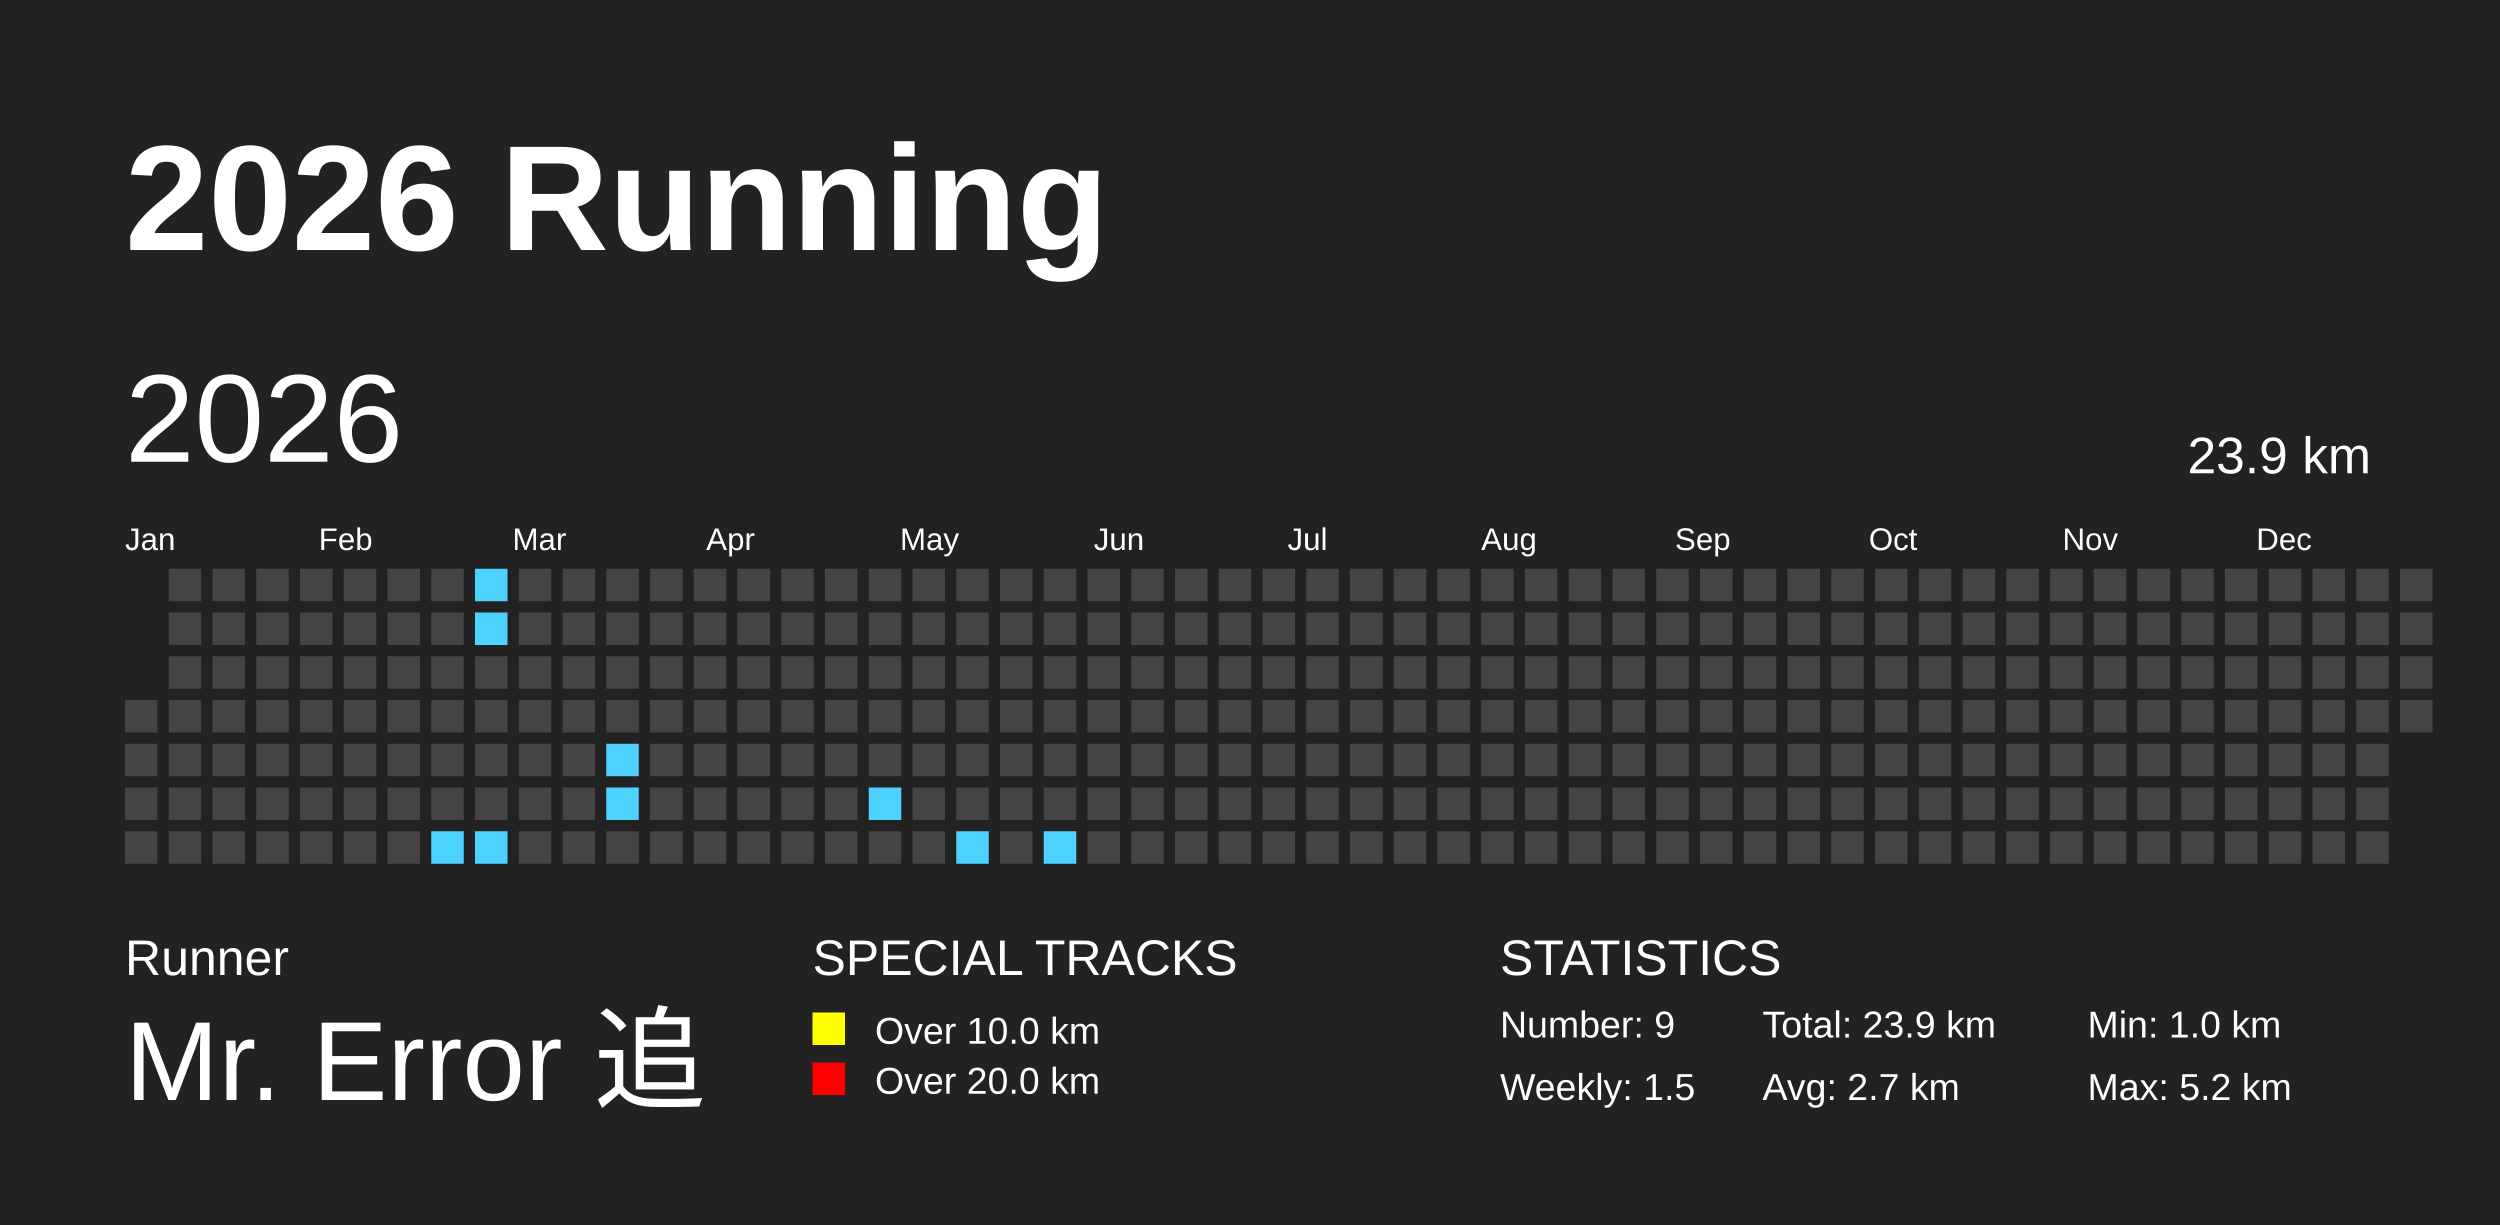
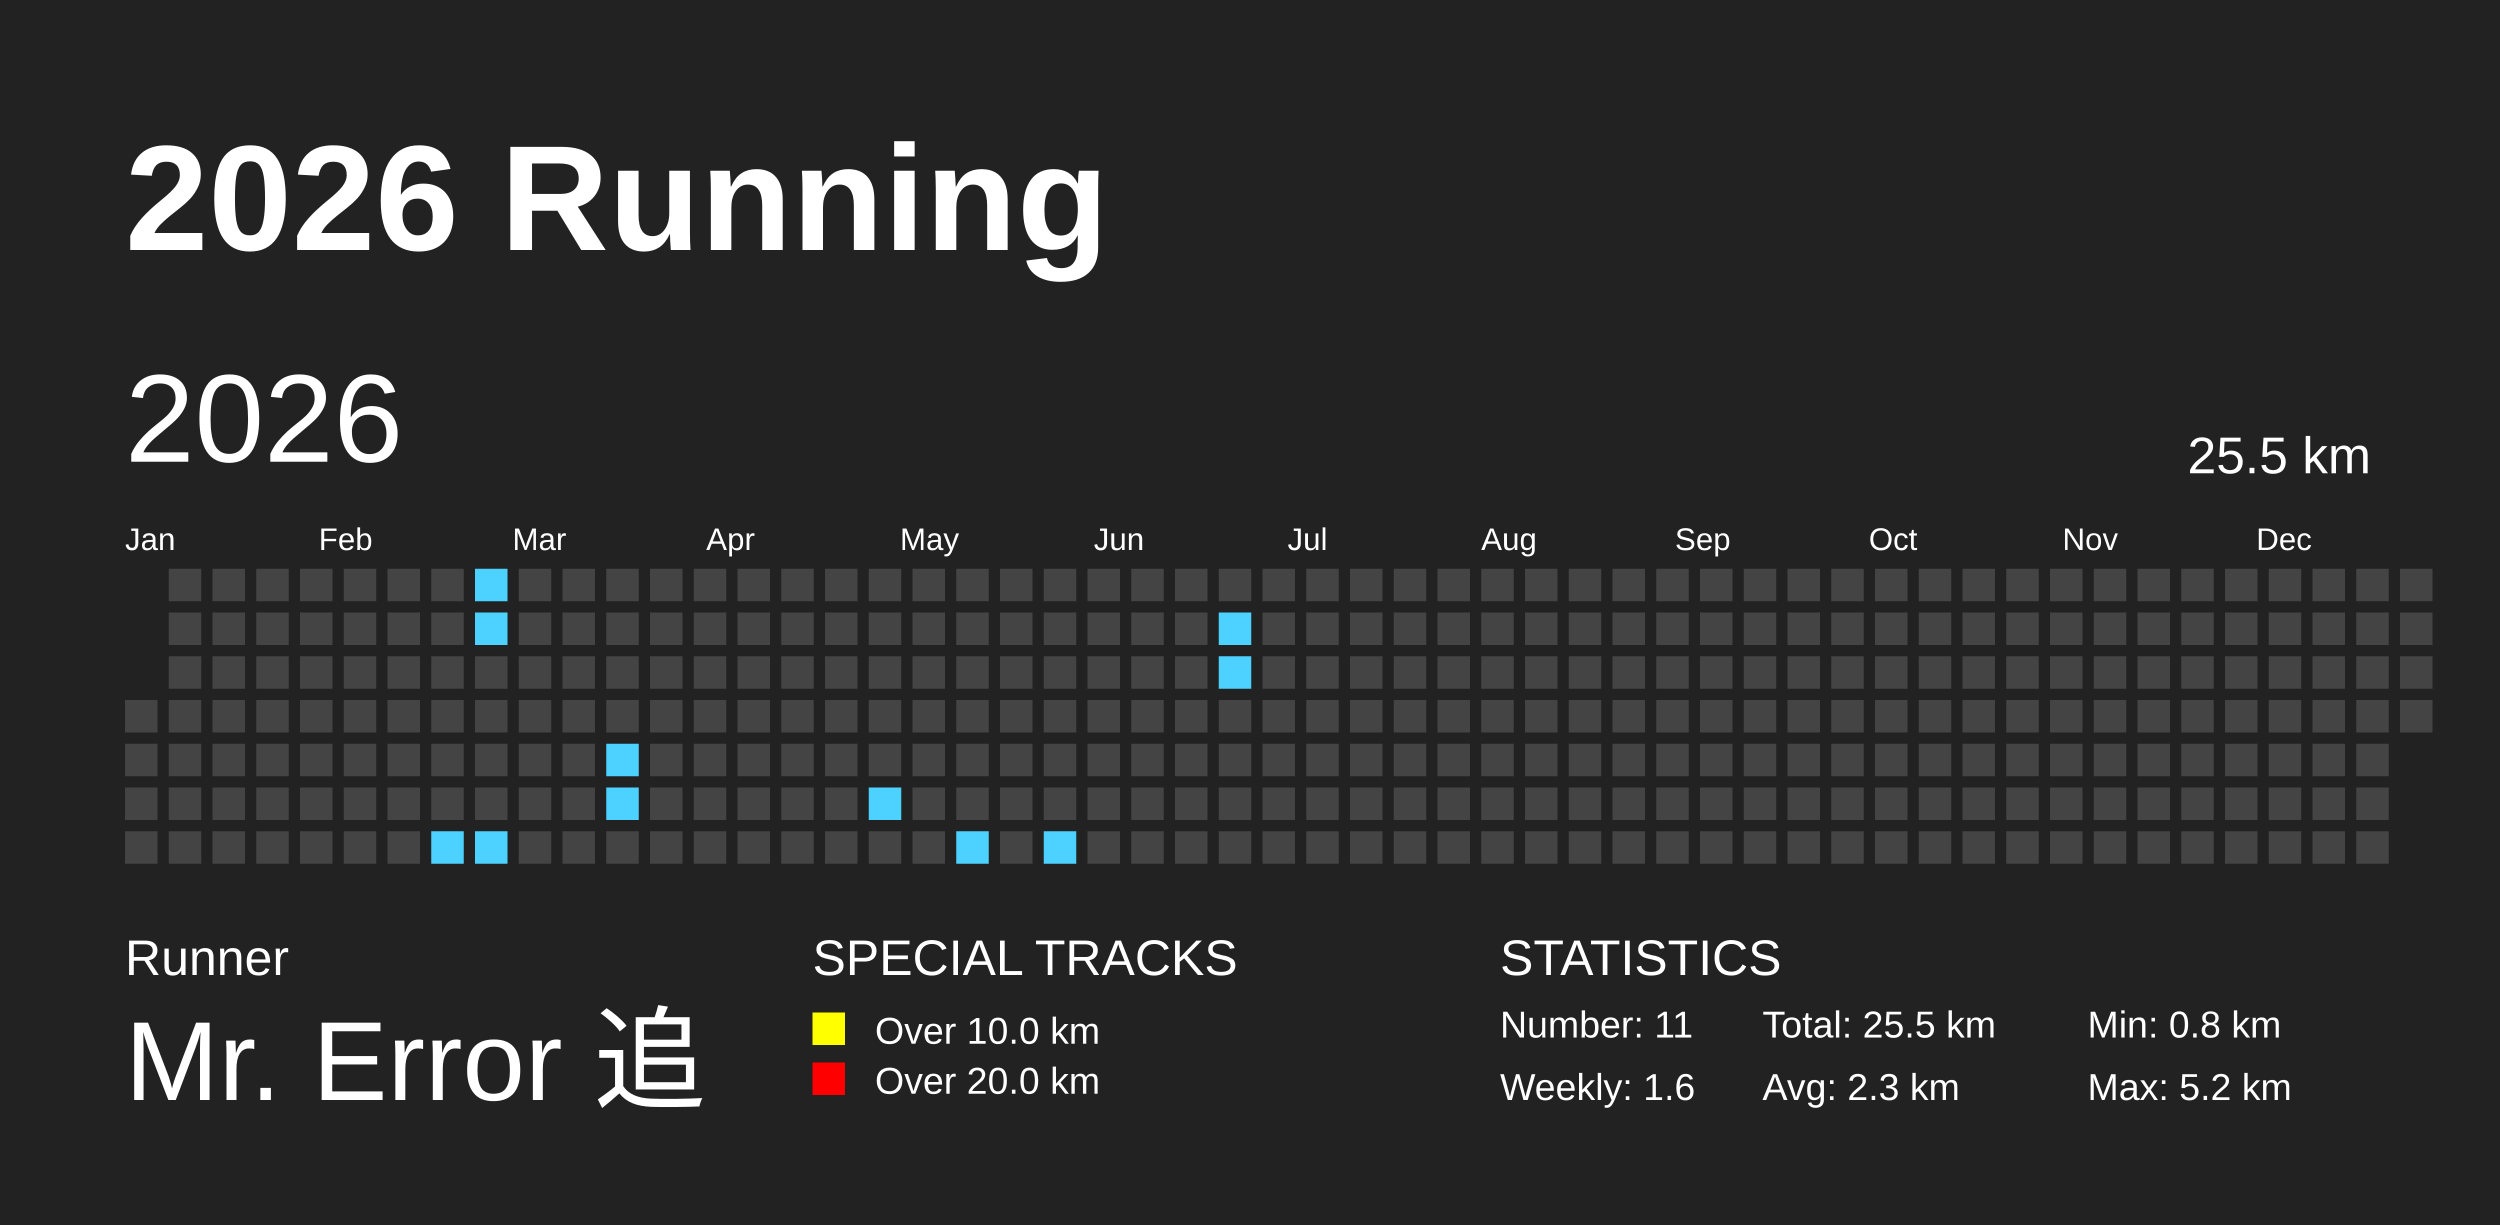
<svg xmlns="http://www.w3.org/2000/svg" baseProfile="full" height="98mm" version="1.1" viewBox="0,0,200,98" width="200mm">
  <defs>
    <pattern height="2" id="indoor-stripe" patternUnits="userSpaceOnUse" width="2">
      <line stroke="white" stroke-opacity="0.45" stroke-width="0.5" x1="0" x2="2" y1="2" y2="0" />
    </pattern>
  </defs>
  <rect fill="#222222" height="98" width="200" x="0" y="0" />
  <text fill="#FFFFFF" style="font-size:12px; font-family:Arial; font-weight:bold;" x="10" y="20">2026 Running</text>
  <text fill="#FFFFFF" style="font-size:4px; font-family:Arial" x="10" y="78">Runner</text>
  <text fill="#FFFFFF" style="font-size:9px; font-family:Arial" x="10" y="88">Mr. Error 追</text>
  <text fill="#FFFFFF" style="font-size:4px; font-family:Arial" x="65" y="78">SPECIAL TRACKS</text>
  <rect fill="yellow" height="2.6" width="2.6" x="65" y="81" />
  <text fill="#FFFFFF" style="font-size:3px; font-family:Arial" x="70" y="83.5">Over 10.0 km</text>
  <rect fill="red" height="2.6" width="2.6" x="65" y="85" />
  <text fill="#FFFFFF" style="font-size:3px; font-family:Arial" x="70" y="87.5">Over 20.0 km</text>
  <text fill="#FFFFFF" style="font-size:4px; font-family:Arial" x="120" y="78">STATISTICS</text>
-   <text fill="#FFFFFF" style="font-size:3px; font-family:Arial" x="120" y="83">Number: 9</text>
-   <text fill="#FFFFFF" style="font-size:3px; font-family:Arial" x="120" y="88">Weekly: 1.5</text>
-   <text fill="#FFFFFF" style="font-size:3px; font-family:Arial" x="141" y="83">Total: 23.9 km</text>
-   <text fill="#FFFFFF" style="font-size:3px; font-family:Arial" x="141" y="88">Avg: 2.7 km</text>
-   <text fill="#FFFFFF" style="font-size:3px; font-family:Arial" x="167" y="83">Min: 1.0 km</text>
+   <text fill="#FFFFFF" style="font-size:3px; font-family:Arial" x="120" y="83">Number: 11</text>
+   <text fill="#FFFFFF" style="font-size:3px; font-family:Arial" x="120" y="88">Weekly: 1.6</text>
+   <text fill="#FFFFFF" style="font-size:3px; font-family:Arial" x="141" y="83">Total: 25.5 km</text>
+   <text fill="#FFFFFF" style="font-size:3px; font-family:Arial" x="141" y="88">Avg: 2.3 km</text>
+   <text fill="#FFFFFF" style="font-size:3px; font-family:Arial" x="167" y="83">Min: 0.8 km</text>
  <text fill="#FFFFFF" style="font-size:3px; font-family:Arial" x="167" y="88">Max: 5.2 km</text>
  <text dominant-baseline="hanging" fill="#FFFFFF" style="font-size:10.0px; font-family:Arial;" x="10" y="30">2026</text>
-   <text dominant-baseline="hanging" fill="#FFFFFF" style="font-size:4.125px; font-family:Arial;" x="175" y="35">23.9 km</text>
+   <text dominant-baseline="hanging" fill="#FFFFFF" style="font-size:4.125px; font-family:Arial;" x="175" y="35">25.5 km</text>
  <text fill="#FFFFFF" style="font-size:2.5px; font-family:Arial" x="10.0" y="44">Jan</text>
  <text fill="#FFFFFF" style="font-size:2.5px; font-family:Arial" x="25.5" y="44">Feb</text>
  <text fill="#FFFFFF" style="font-size:2.5px; font-family:Arial" x="41.0" y="44">Mar</text>
  <text fill="#FFFFFF" style="font-size:2.5px; font-family:Arial" x="56.5" y="44">Apr</text>
  <text fill="#FFFFFF" style="font-size:2.5px; font-family:Arial" x="72.0" y="44">May</text>
  <text fill="#FFFFFF" style="font-size:2.5px; font-family:Arial" x="87.5" y="44">Jun</text>
  <text fill="#FFFFFF" style="font-size:2.5px; font-family:Arial" x="103.0" y="44">Jul</text>
  <text fill="#FFFFFF" style="font-size:2.5px; font-family:Arial" x="118.5" y="44">Aug</text>
  <text fill="#FFFFFF" style="font-size:2.5px; font-family:Arial" x="134.0" y="44">Sep</text>
  <text fill="#FFFFFF" style="font-size:2.5px; font-family:Arial" x="149.5" y="44">Oct</text>
  <text fill="#FFFFFF" style="font-size:2.5px; font-family:Arial" x="165.0" y="44">Nov</text>
  <text fill="#FFFFFF" style="font-size:2.5px; font-family:Arial" x="180.5" y="44">Dec</text>
  <rect fill="#444444" height="2.6" width="2.6" x="10.0" y="56.0" />
  <rect fill="#444444" height="2.6" width="2.6" x="10.0" y="59.5" />
  <rect fill="#444444" height="2.6" width="2.6" x="10.0" y="63.0" />
  <rect fill="#444444" height="2.6" width="2.6" x="10.0" y="66.5" />
  <rect fill="#444444" height="2.6" width="2.6" x="13.5" y="45.5" />
  <rect fill="#444444" height="2.6" width="2.6" x="13.5" y="49.0" />
  <rect fill="#444444" height="2.6" width="2.6" x="13.5" y="52.5" />
  <rect fill="#444444" height="2.6" width="2.6" x="13.5" y="56.0" />
  <rect fill="#444444" height="2.6" width="2.6" x="13.5" y="59.5" />
  <rect fill="#444444" height="2.6" width="2.6" x="13.5" y="63.0" />
  <rect fill="#444444" height="2.6" width="2.6" x="13.5" y="66.5" />
  <rect fill="#444444" height="2.6" width="2.6" x="17.0" y="45.5" />
  <rect fill="#444444" height="2.6" width="2.6" x="17.0" y="49.0" />
  <rect fill="#444444" height="2.6" width="2.6" x="17.0" y="52.5" />
  <rect fill="#444444" height="2.6" width="2.6" x="17.0" y="56.0" />
  <rect fill="#444444" height="2.6" width="2.6" x="17.0" y="59.5" />
  <rect fill="#444444" height="2.6" width="2.6" x="17.0" y="63.0" />
  <rect fill="#444444" height="2.6" width="2.6" x="17.0" y="66.5" />
  <rect fill="#444444" height="2.6" width="2.6" x="20.5" y="45.5" />
  <rect fill="#444444" height="2.6" width="2.6" x="20.5" y="49.0" />
  <rect fill="#444444" height="2.6" width="2.6" x="20.5" y="52.5" />
  <rect fill="#444444" height="2.6" width="2.6" x="20.5" y="56.0" />
  <rect fill="#444444" height="2.6" width="2.6" x="20.5" y="59.5" />
  <rect fill="#444444" height="2.6" width="2.6" x="20.5" y="63.0" />
  <rect fill="#444444" height="2.6" width="2.6" x="20.5" y="66.5" />
  <rect fill="#444444" height="2.6" width="2.6" x="24.0" y="45.5" />
  <rect fill="#444444" height="2.6" width="2.6" x="24.0" y="49.0" />
  <rect fill="#444444" height="2.6" width="2.6" x="24.0" y="52.5" />
  <rect fill="#444444" height="2.6" width="2.6" x="24.0" y="56.0" />
  <rect fill="#444444" height="2.6" width="2.6" x="24.0" y="59.5" />
  <rect fill="#444444" height="2.6" width="2.6" x="24.0" y="63.0" />
  <rect fill="#444444" height="2.6" width="2.6" x="24.0" y="66.5" />
  <rect fill="#444444" height="2.6" width="2.6" x="27.5" y="45.5" />
  <rect fill="#444444" height="2.6" width="2.6" x="27.5" y="49.0" />
  <rect fill="#444444" height="2.6" width="2.6" x="27.5" y="52.5" />
  <rect fill="#444444" height="2.6" width="2.6" x="27.5" y="56.0" />
  <rect fill="#444444" height="2.6" width="2.6" x="27.5" y="59.5" />
  <rect fill="#444444" height="2.6" width="2.6" x="27.5" y="63.0" />
  <rect fill="#444444" height="2.6" width="2.6" x="27.5" y="66.5" />
  <rect fill="#444444" height="2.6" width="2.6" x="31.0" y="45.5" />
  <rect fill="#444444" height="2.6" width="2.6" x="31.0" y="49.0" />
  <rect fill="#444444" height="2.6" width="2.6" x="31.0" y="52.5" />
  <rect fill="#444444" height="2.6" width="2.6" x="31.0" y="56.0" />
  <rect fill="#444444" height="2.6" width="2.6" x="31.0" y="59.5" />
  <rect fill="#444444" height="2.6" width="2.6" x="31.0" y="63.0" />
  <rect fill="#444444" height="2.6" width="2.6" x="31.0" y="66.5" />
  <rect fill="#444444" height="2.6" width="2.6" x="34.5" y="45.5" />
  <rect fill="#444444" height="2.6" width="2.6" x="34.5" y="49.0" />
  <rect fill="#444444" height="2.6" width="2.6" x="34.5" y="52.5" />
  <rect fill="#444444" height="2.6" width="2.6" x="34.5" y="56.0" />
  <rect fill="#444444" height="2.6" width="2.6" x="34.5" y="59.5" />
  <rect fill="#444444" height="2.6" width="2.6" x="34.5" y="63.0" />
  <rect fill="#4DD2FF" height="2.6" width="2.6" x="34.5" y="66.5" />
  <rect fill="#4DD2FF" height="2.6" width="2.6" x="38.0" y="45.5" />
  <rect fill="#4DD2FF" height="2.6" width="2.6" x="38.0" y="49.0" />
  <rect fill="#444444" height="2.6" width="2.6" x="38.0" y="52.5" />
  <rect fill="#444444" height="2.6" width="2.6" x="38.0" y="56.0" />
  <rect fill="#444444" height="2.6" width="2.6" x="38.0" y="59.5" />
  <rect fill="#444444" height="2.6" width="2.6" x="38.0" y="63.0" />
  <rect fill="#4DD2FF" height="2.6" width="2.6" x="38.0" y="66.5" />
  <rect fill="#444444" height="2.6" width="2.6" x="41.5" y="45.5" />
  <rect fill="#444444" height="2.6" width="2.6" x="41.5" y="49.0" />
  <rect fill="#444444" height="2.6" width="2.6" x="41.5" y="52.5" />
  <rect fill="#444444" height="2.6" width="2.6" x="41.5" y="56.0" />
  <rect fill="#444444" height="2.6" width="2.6" x="41.5" y="59.5" />
  <rect fill="#444444" height="2.6" width="2.6" x="41.5" y="63.0" />
  <rect fill="#444444" height="2.6" width="2.6" x="41.5" y="66.5" />
  <rect fill="#444444" height="2.6" width="2.6" x="45.0" y="45.5" />
  <rect fill="#444444" height="2.6" width="2.6" x="45.0" y="49.0" />
  <rect fill="#444444" height="2.6" width="2.6" x="45.0" y="52.5" />
  <rect fill="#444444" height="2.6" width="2.6" x="45.0" y="56.0" />
  <rect fill="#444444" height="2.6" width="2.6" x="45.0" y="59.5" />
  <rect fill="#444444" height="2.6" width="2.6" x="45.0" y="63.0" />
  <rect fill="#444444" height="2.6" width="2.6" x="45.0" y="66.5" />
  <rect fill="#444444" height="2.6" width="2.6" x="48.5" y="45.5" />
  <rect fill="#444444" height="2.6" width="2.6" x="48.5" y="49.0" />
  <rect fill="#444444" height="2.6" width="2.6" x="48.5" y="52.5" />
  <rect fill="#444444" height="2.6" width="2.6" x="48.5" y="56.0" />
  <rect fill="#4DD2FF" height="2.6" width="2.6" x="48.5" y="59.5" />
  <rect fill="#4DD2FF" height="2.6" width="2.6" x="48.5" y="63.0" />
  <rect fill="#444444" height="2.6" width="2.6" x="48.5" y="66.5" />
  <rect fill="#444444" height="2.6" width="2.6" x="52.0" y="45.5" />
  <rect fill="#444444" height="2.6" width="2.6" x="52.0" y="49.0" />
  <rect fill="#444444" height="2.6" width="2.6" x="52.0" y="52.5" />
  <rect fill="#444444" height="2.6" width="2.6" x="52.0" y="56.0" />
  <rect fill="#444444" height="2.6" width="2.6" x="52.0" y="59.5" />
  <rect fill="#444444" height="2.6" width="2.6" x="52.0" y="63.0" />
  <rect fill="#444444" height="2.6" width="2.6" x="52.0" y="66.5" />
  <rect fill="#444444" height="2.6" width="2.6" x="55.5" y="45.5" />
  <rect fill="#444444" height="2.6" width="2.6" x="55.5" y="49.0" />
  <rect fill="#444444" height="2.6" width="2.6" x="55.5" y="52.5" />
  <rect fill="#444444" height="2.6" width="2.6" x="55.5" y="56.0" />
  <rect fill="#444444" height="2.6" width="2.6" x="55.5" y="59.5" />
  <rect fill="#444444" height="2.6" width="2.6" x="55.5" y="63.0" />
  <rect fill="#444444" height="2.6" width="2.6" x="55.5" y="66.5" />
  <rect fill="#444444" height="2.6" width="2.6" x="59.0" y="45.5" />
  <rect fill="#444444" height="2.6" width="2.6" x="59.0" y="49.0" />
  <rect fill="#444444" height="2.6" width="2.6" x="59.0" y="52.5" />
  <rect fill="#444444" height="2.6" width="2.6" x="59.0" y="56.0" />
  <rect fill="#444444" height="2.6" width="2.6" x="59.0" y="59.5" />
  <rect fill="#444444" height="2.6" width="2.6" x="59.0" y="63.0" />
  <rect fill="#444444" height="2.6" width="2.6" x="59.0" y="66.5" />
  <rect fill="#444444" height="2.6" width="2.6" x="62.5" y="45.5" />
  <rect fill="#444444" height="2.6" width="2.6" x="62.5" y="49.0" />
  <rect fill="#444444" height="2.6" width="2.6" x="62.5" y="52.5" />
  <rect fill="#444444" height="2.6" width="2.6" x="62.5" y="56.0" />
  <rect fill="#444444" height="2.6" width="2.6" x="62.5" y="59.5" />
  <rect fill="#444444" height="2.6" width="2.6" x="62.5" y="63.0" />
  <rect fill="#444444" height="2.6" width="2.6" x="62.5" y="66.5" />
  <rect fill="#444444" height="2.6" width="2.6" x="66.0" y="45.5" />
  <rect fill="#444444" height="2.6" width="2.6" x="66.0" y="49.0" />
  <rect fill="#444444" height="2.6" width="2.6" x="66.0" y="52.5" />
  <rect fill="#444444" height="2.6" width="2.6" x="66.0" y="56.0" />
  <rect fill="#444444" height="2.6" width="2.6" x="66.0" y="59.5" />
  <rect fill="#444444" height="2.6" width="2.6" x="66.0" y="63.0" />
  <rect fill="#444444" height="2.6" width="2.6" x="66.0" y="66.5" />
  <rect fill="#444444" height="2.6" width="2.6" x="69.5" y="45.5" />
  <rect fill="#444444" height="2.6" width="2.6" x="69.5" y="49.0" />
  <rect fill="#444444" height="2.6" width="2.6" x="69.5" y="52.5" />
  <rect fill="#444444" height="2.6" width="2.6" x="69.5" y="56.0" />
  <rect fill="#444444" height="2.6" width="2.6" x="69.5" y="59.5" />
  <rect fill="#4DD2FF" height="2.6" width="2.6" x="69.5" y="63.0" />
  <rect fill="#444444" height="2.6" width="2.6" x="69.5" y="66.5" />
  <rect fill="#444444" height="2.6" width="2.6" x="73.0" y="45.5" />
  <rect fill="#444444" height="2.6" width="2.6" x="73.0" y="49.0" />
  <rect fill="#444444" height="2.6" width="2.6" x="73.0" y="52.5" />
  <rect fill="#444444" height="2.6" width="2.6" x="73.0" y="56.0" />
  <rect fill="#444444" height="2.6" width="2.6" x="73.0" y="59.5" />
  <rect fill="#444444" height="2.6" width="2.6" x="73.0" y="63.0" />
  <rect fill="#444444" height="2.6" width="2.6" x="73.0" y="66.5" />
  <rect fill="#444444" height="2.6" width="2.6" x="76.5" y="45.5" />
  <rect fill="#444444" height="2.6" width="2.6" x="76.5" y="49.0" />
  <rect fill="#444444" height="2.6" width="2.6" x="76.5" y="52.5" />
  <rect fill="#444444" height="2.6" width="2.6" x="76.5" y="56.0" />
  <rect fill="#444444" height="2.6" width="2.6" x="76.5" y="59.5" />
  <rect fill="#444444" height="2.6" width="2.6" x="76.5" y="63.0" />
  <rect fill="#4DD2FF" height="2.6" width="2.6" x="76.5" y="66.5" />
  <rect fill="#444444" height="2.6" width="2.6" x="80.0" y="45.5" />
  <rect fill="#444444" height="2.6" width="2.6" x="80.0" y="49.0" />
  <rect fill="#444444" height="2.6" width="2.6" x="80.0" y="52.5" />
  <rect fill="#444444" height="2.6" width="2.6" x="80.0" y="56.0" />
  <rect fill="#444444" height="2.6" width="2.6" x="80.0" y="59.5" />
  <rect fill="#444444" height="2.6" width="2.6" x="80.0" y="63.0" />
  <rect fill="#444444" height="2.6" width="2.6" x="80.0" y="66.5" />
  <rect fill="#444444" height="2.6" width="2.6" x="83.5" y="45.5" />
  <rect fill="#444444" height="2.6" width="2.6" x="83.5" y="49.0" />
  <rect fill="#444444" height="2.6" width="2.6" x="83.5" y="52.5" />
  <rect fill="#444444" height="2.6" width="2.6" x="83.5" y="56.0" />
  <rect fill="#444444" height="2.6" width="2.6" x="83.5" y="59.5" />
  <rect fill="#444444" height="2.6" width="2.6" x="83.5" y="63.0" />
  <rect fill="#4DD2FF" height="2.6" width="2.6" x="83.5" y="66.5" />
  <rect fill="#444444" height="2.6" width="2.6" x="87.0" y="45.5" />
  <rect fill="#444444" height="2.6" width="2.6" x="87.0" y="49.0" />
  <rect fill="#444444" height="2.6" width="2.6" x="87.0" y="52.5" />
  <rect fill="#444444" height="2.6" width="2.6" x="87.0" y="56.0" />
  <rect fill="#444444" height="2.6" width="2.6" x="87.0" y="59.5" />
  <rect fill="#444444" height="2.6" width="2.6" x="87.0" y="63.0" />
  <rect fill="#444444" height="2.6" width="2.6" x="87.0" y="66.5" />
  <rect fill="#444444" height="2.6" width="2.6" x="90.5" y="45.5" />
  <rect fill="#444444" height="2.6" width="2.6" x="90.5" y="49.0" />
  <rect fill="#444444" height="2.6" width="2.6" x="90.5" y="52.5" />
  <rect fill="#444444" height="2.6" width="2.6" x="90.5" y="56.0" />
  <rect fill="#444444" height="2.6" width="2.6" x="90.5" y="59.5" />
  <rect fill="#444444" height="2.6" width="2.6" x="90.5" y="63.0" />
  <rect fill="#444444" height="2.6" width="2.6" x="90.5" y="66.5" />
  <rect fill="#444444" height="2.6" width="2.6" x="94.0" y="45.5" />
  <rect fill="#444444" height="2.6" width="2.6" x="94.0" y="49.0" />
  <rect fill="#444444" height="2.6" width="2.6" x="94.0" y="52.5" />
  <rect fill="#444444" height="2.6" width="2.6" x="94.0" y="56.0" />
  <rect fill="#444444" height="2.6" width="2.6" x="94.0" y="59.5" />
  <rect fill="#444444" height="2.6" width="2.6" x="94.0" y="63.0" />
  <rect fill="#444444" height="2.6" width="2.6" x="94.0" y="66.5" />
  <rect fill="#444444" height="2.6" width="2.6" x="97.5" y="45.5" />
-   <rect fill="#444444" height="2.6" width="2.6" x="97.5" y="49.0" />
-   <rect fill="#444444" height="2.6" width="2.6" x="97.5" y="52.5" />
+   <rect fill="#4DD2FF" height="2.6" width="2.6" x="97.5" y="49.0" />
+   <rect fill="#4DD2FF" height="2.6" width="2.6" x="97.5" y="52.5" />
  <rect fill="#444444" height="2.6" width="2.6" x="97.5" y="56.0" />
  <rect fill="#444444" height="2.6" width="2.6" x="97.5" y="59.5" />
  <rect fill="#444444" height="2.6" width="2.6" x="97.5" y="63.0" />
  <rect fill="#444444" height="2.6" width="2.6" x="97.5" y="66.5" />
  <rect fill="#444444" height="2.6" width="2.6" x="101.0" y="45.5" />
  <rect fill="#444444" height="2.6" width="2.6" x="101.0" y="49.0" />
  <rect fill="#444444" height="2.6" width="2.6" x="101.0" y="52.5" />
  <rect fill="#444444" height="2.6" width="2.6" x="101.0" y="56.0" />
  <rect fill="#444444" height="2.6" width="2.6" x="101.0" y="59.5" />
  <rect fill="#444444" height="2.6" width="2.6" x="101.0" y="63.0" />
  <rect fill="#444444" height="2.6" width="2.6" x="101.0" y="66.5" />
  <rect fill="#444444" height="2.6" width="2.6" x="104.5" y="45.5" />
  <rect fill="#444444" height="2.6" width="2.6" x="104.5" y="49.0" />
  <rect fill="#444444" height="2.6" width="2.6" x="104.5" y="52.5" />
  <rect fill="#444444" height="2.6" width="2.6" x="104.5" y="56.0" />
  <rect fill="#444444" height="2.6" width="2.6" x="104.5" y="59.5" />
  <rect fill="#444444" height="2.6" width="2.6" x="104.5" y="63.0" />
  <rect fill="#444444" height="2.6" width="2.6" x="104.5" y="66.5" />
  <rect fill="#444444" height="2.6" width="2.6" x="108.0" y="45.5" />
  <rect fill="#444444" height="2.6" width="2.6" x="108.0" y="49.0" />
  <rect fill="#444444" height="2.6" width="2.6" x="108.0" y="52.5" />
  <rect fill="#444444" height="2.6" width="2.6" x="108.0" y="56.0" />
  <rect fill="#444444" height="2.6" width="2.6" x="108.0" y="59.5" />
  <rect fill="#444444" height="2.6" width="2.6" x="108.0" y="63.0" />
  <rect fill="#444444" height="2.6" width="2.6" x="108.0" y="66.5" />
  <rect fill="#444444" height="2.6" width="2.6" x="111.5" y="45.5" />
  <rect fill="#444444" height="2.6" width="2.6" x="111.5" y="49.0" />
  <rect fill="#444444" height="2.6" width="2.6" x="111.5" y="52.5" />
  <rect fill="#444444" height="2.6" width="2.6" x="111.5" y="56.0" />
  <rect fill="#444444" height="2.6" width="2.6" x="111.5" y="59.5" />
  <rect fill="#444444" height="2.6" width="2.6" x="111.5" y="63.0" />
  <rect fill="#444444" height="2.6" width="2.6" x="111.5" y="66.5" />
  <rect fill="#444444" height="2.6" width="2.6" x="115.0" y="45.5" />
  <rect fill="#444444" height="2.6" width="2.6" x="115.0" y="49.0" />
  <rect fill="#444444" height="2.6" width="2.6" x="115.0" y="52.5" />
  <rect fill="#444444" height="2.6" width="2.6" x="115.0" y="56.0" />
  <rect fill="#444444" height="2.6" width="2.6" x="115.0" y="59.5" />
  <rect fill="#444444" height="2.6" width="2.6" x="115.0" y="63.0" />
  <rect fill="#444444" height="2.6" width="2.6" x="115.0" y="66.5" />
  <rect fill="#444444" height="2.6" width="2.6" x="118.5" y="45.5" />
  <rect fill="#444444" height="2.6" width="2.6" x="118.5" y="49.0" />
  <rect fill="#444444" height="2.6" width="2.6" x="118.5" y="52.5" />
  <rect fill="#444444" height="2.6" width="2.6" x="118.5" y="56.0" />
  <rect fill="#444444" height="2.6" width="2.6" x="118.5" y="59.5" />
  <rect fill="#444444" height="2.6" width="2.6" x="118.5" y="63.0" />
  <rect fill="#444444" height="2.6" width="2.6" x="118.5" y="66.5" />
  <rect fill="#444444" height="2.6" width="2.6" x="122.0" y="45.5" />
  <rect fill="#444444" height="2.6" width="2.6" x="122.0" y="49.0" />
  <rect fill="#444444" height="2.6" width="2.6" x="122.0" y="52.5" />
  <rect fill="#444444" height="2.6" width="2.6" x="122.0" y="56.0" />
  <rect fill="#444444" height="2.6" width="2.6" x="122.0" y="59.5" />
  <rect fill="#444444" height="2.6" width="2.6" x="122.0" y="63.0" />
  <rect fill="#444444" height="2.6" width="2.6" x="122.0" y="66.5" />
  <rect fill="#444444" height="2.6" width="2.6" x="125.5" y="45.5" />
  <rect fill="#444444" height="2.6" width="2.6" x="125.5" y="49.0" />
  <rect fill="#444444" height="2.6" width="2.6" x="125.5" y="52.5" />
  <rect fill="#444444" height="2.6" width="2.6" x="125.5" y="56.0" />
  <rect fill="#444444" height="2.6" width="2.6" x="125.5" y="59.5" />
  <rect fill="#444444" height="2.6" width="2.6" x="125.5" y="63.0" />
  <rect fill="#444444" height="2.6" width="2.6" x="125.5" y="66.5" />
  <rect fill="#444444" height="2.6" width="2.6" x="129.0" y="45.5" />
  <rect fill="#444444" height="2.6" width="2.6" x="129.0" y="49.0" />
  <rect fill="#444444" height="2.6" width="2.6" x="129.0" y="52.5" />
  <rect fill="#444444" height="2.6" width="2.6" x="129.0" y="56.0" />
  <rect fill="#444444" height="2.6" width="2.6" x="129.0" y="59.5" />
  <rect fill="#444444" height="2.6" width="2.6" x="129.0" y="63.0" />
  <rect fill="#444444" height="2.6" width="2.6" x="129.0" y="66.5" />
  <rect fill="#444444" height="2.6" width="2.6" x="132.5" y="45.5" />
  <rect fill="#444444" height="2.6" width="2.6" x="132.5" y="49.0" />
  <rect fill="#444444" height="2.6" width="2.6" x="132.5" y="52.5" />
  <rect fill="#444444" height="2.6" width="2.6" x="132.5" y="56.0" />
  <rect fill="#444444" height="2.6" width="2.6" x="132.5" y="59.5" />
  <rect fill="#444444" height="2.6" width="2.6" x="132.5" y="63.0" />
  <rect fill="#444444" height="2.6" width="2.6" x="132.5" y="66.5" />
  <rect fill="#444444" height="2.6" width="2.6" x="136.0" y="45.5" />
  <rect fill="#444444" height="2.6" width="2.6" x="136.0" y="49.0" />
  <rect fill="#444444" height="2.6" width="2.6" x="136.0" y="52.5" />
  <rect fill="#444444" height="2.6" width="2.6" x="136.0" y="56.0" />
  <rect fill="#444444" height="2.6" width="2.6" x="136.0" y="59.5" />
  <rect fill="#444444" height="2.6" width="2.6" x="136.0" y="63.0" />
  <rect fill="#444444" height="2.6" width="2.6" x="136.0" y="66.5" />
  <rect fill="#444444" height="2.6" width="2.6" x="139.5" y="45.5" />
  <rect fill="#444444" height="2.6" width="2.6" x="139.5" y="49.0" />
  <rect fill="#444444" height="2.6" width="2.6" x="139.5" y="52.5" />
  <rect fill="#444444" height="2.6" width="2.6" x="139.5" y="56.0" />
  <rect fill="#444444" height="2.6" width="2.6" x="139.5" y="59.5" />
  <rect fill="#444444" height="2.6" width="2.6" x="139.5" y="63.0" />
  <rect fill="#444444" height="2.6" width="2.6" x="139.5" y="66.5" />
  <rect fill="#444444" height="2.6" width="2.6" x="143.0" y="45.5" />
  <rect fill="#444444" height="2.6" width="2.6" x="143.0" y="49.0" />
  <rect fill="#444444" height="2.6" width="2.6" x="143.0" y="52.5" />
  <rect fill="#444444" height="2.6" width="2.6" x="143.0" y="56.0" />
  <rect fill="#444444" height="2.6" width="2.6" x="143.0" y="59.5" />
  <rect fill="#444444" height="2.6" width="2.6" x="143.0" y="63.0" />
  <rect fill="#444444" height="2.6" width="2.6" x="143.0" y="66.5" />
  <rect fill="#444444" height="2.6" width="2.6" x="146.5" y="45.5" />
  <rect fill="#444444" height="2.6" width="2.6" x="146.5" y="49.0" />
  <rect fill="#444444" height="2.6" width="2.6" x="146.5" y="52.5" />
  <rect fill="#444444" height="2.6" width="2.6" x="146.5" y="56.0" />
  <rect fill="#444444" height="2.6" width="2.6" x="146.5" y="59.5" />
  <rect fill="#444444" height="2.6" width="2.6" x="146.5" y="63.0" />
  <rect fill="#444444" height="2.6" width="2.6" x="146.5" y="66.5" />
  <rect fill="#444444" height="2.6" width="2.6" x="150.0" y="45.5" />
  <rect fill="#444444" height="2.6" width="2.6" x="150.0" y="49.0" />
  <rect fill="#444444" height="2.6" width="2.6" x="150.0" y="52.5" />
  <rect fill="#444444" height="2.6" width="2.6" x="150.0" y="56.0" />
  <rect fill="#444444" height="2.6" width="2.6" x="150.0" y="59.5" />
  <rect fill="#444444" height="2.6" width="2.6" x="150.0" y="63.0" />
  <rect fill="#444444" height="2.6" width="2.6" x="150.0" y="66.5" />
  <rect fill="#444444" height="2.6" width="2.6" x="153.5" y="45.5" />
  <rect fill="#444444" height="2.6" width="2.6" x="153.5" y="49.0" />
  <rect fill="#444444" height="2.6" width="2.6" x="153.5" y="52.5" />
  <rect fill="#444444" height="2.6" width="2.6" x="153.5" y="56.0" />
  <rect fill="#444444" height="2.6" width="2.6" x="153.5" y="59.5" />
  <rect fill="#444444" height="2.6" width="2.6" x="153.5" y="63.0" />
  <rect fill="#444444" height="2.6" width="2.6" x="153.5" y="66.5" />
  <rect fill="#444444" height="2.6" width="2.6" x="157.0" y="45.5" />
  <rect fill="#444444" height="2.6" width="2.6" x="157.0" y="49.0" />
  <rect fill="#444444" height="2.6" width="2.6" x="157.0" y="52.5" />
  <rect fill="#444444" height="2.6" width="2.6" x="157.0" y="56.0" />
  <rect fill="#444444" height="2.6" width="2.6" x="157.0" y="59.5" />
  <rect fill="#444444" height="2.6" width="2.6" x="157.0" y="63.0" />
  <rect fill="#444444" height="2.6" width="2.6" x="157.0" y="66.5" />
  <rect fill="#444444" height="2.6" width="2.6" x="160.5" y="45.5" />
  <rect fill="#444444" height="2.6" width="2.6" x="160.5" y="49.0" />
  <rect fill="#444444" height="2.6" width="2.6" x="160.5" y="52.5" />
  <rect fill="#444444" height="2.6" width="2.6" x="160.5" y="56.0" />
  <rect fill="#444444" height="2.6" width="2.6" x="160.5" y="59.5" />
  <rect fill="#444444" height="2.6" width="2.6" x="160.5" y="63.0" />
  <rect fill="#444444" height="2.6" width="2.6" x="160.5" y="66.5" />
  <rect fill="#444444" height="2.6" width="2.6" x="164.0" y="45.5" />
  <rect fill="#444444" height="2.6" width="2.6" x="164.0" y="49.0" />
  <rect fill="#444444" height="2.6" width="2.6" x="164.0" y="52.5" />
  <rect fill="#444444" height="2.6" width="2.6" x="164.0" y="56.0" />
  <rect fill="#444444" height="2.6" width="2.6" x="164.0" y="59.5" />
  <rect fill="#444444" height="2.6" width="2.6" x="164.0" y="63.0" />
  <rect fill="#444444" height="2.6" width="2.6" x="164.0" y="66.5" />
  <rect fill="#444444" height="2.6" width="2.6" x="167.5" y="45.5" />
  <rect fill="#444444" height="2.6" width="2.6" x="167.5" y="49.0" />
  <rect fill="#444444" height="2.6" width="2.6" x="167.5" y="52.5" />
  <rect fill="#444444" height="2.6" width="2.6" x="167.5" y="56.0" />
  <rect fill="#444444" height="2.6" width="2.6" x="167.5" y="59.5" />
  <rect fill="#444444" height="2.6" width="2.6" x="167.5" y="63.0" />
  <rect fill="#444444" height="2.6" width="2.6" x="167.5" y="66.5" />
  <rect fill="#444444" height="2.6" width="2.6" x="171.0" y="45.5" />
  <rect fill="#444444" height="2.6" width="2.6" x="171.0" y="49.0" />
  <rect fill="#444444" height="2.6" width="2.6" x="171.0" y="52.5" />
  <rect fill="#444444" height="2.6" width="2.6" x="171.0" y="56.0" />
  <rect fill="#444444" height="2.6" width="2.6" x="171.0" y="59.5" />
  <rect fill="#444444" height="2.6" width="2.6" x="171.0" y="63.0" />
  <rect fill="#444444" height="2.6" width="2.6" x="171.0" y="66.5" />
  <rect fill="#444444" height="2.6" width="2.6" x="174.5" y="45.5" />
  <rect fill="#444444" height="2.6" width="2.6" x="174.5" y="49.0" />
  <rect fill="#444444" height="2.6" width="2.6" x="174.5" y="52.5" />
  <rect fill="#444444" height="2.6" width="2.6" x="174.5" y="56.0" />
  <rect fill="#444444" height="2.6" width="2.6" x="174.5" y="59.5" />
  <rect fill="#444444" height="2.6" width="2.6" x="174.5" y="63.0" />
  <rect fill="#444444" height="2.6" width="2.6" x="174.5" y="66.5" />
  <rect fill="#444444" height="2.6" width="2.6" x="178.0" y="45.5" />
  <rect fill="#444444" height="2.6" width="2.6" x="178.0" y="49.0" />
  <rect fill="#444444" height="2.6" width="2.6" x="178.0" y="52.5" />
  <rect fill="#444444" height="2.6" width="2.6" x="178.0" y="56.0" />
  <rect fill="#444444" height="2.6" width="2.6" x="178.0" y="59.5" />
  <rect fill="#444444" height="2.6" width="2.6" x="178.0" y="63.0" />
  <rect fill="#444444" height="2.6" width="2.6" x="178.0" y="66.5" />
  <rect fill="#444444" height="2.6" width="2.6" x="181.5" y="45.5" />
  <rect fill="#444444" height="2.6" width="2.6" x="181.5" y="49.0" />
  <rect fill="#444444" height="2.6" width="2.6" x="181.5" y="52.5" />
  <rect fill="#444444" height="2.6" width="2.6" x="181.5" y="56.0" />
  <rect fill="#444444" height="2.6" width="2.6" x="181.5" y="59.5" />
  <rect fill="#444444" height="2.6" width="2.6" x="181.5" y="63.0" />
  <rect fill="#444444" height="2.6" width="2.6" x="181.5" y="66.5" />
  <rect fill="#444444" height="2.6" width="2.6" x="185.0" y="45.5" />
  <rect fill="#444444" height="2.6" width="2.6" x="185.0" y="49.0" />
  <rect fill="#444444" height="2.6" width="2.6" x="185.0" y="52.5" />
  <rect fill="#444444" height="2.6" width="2.6" x="185.0" y="56.0" />
  <rect fill="#444444" height="2.6" width="2.6" x="185.0" y="59.5" />
  <rect fill="#444444" height="2.6" width="2.6" x="185.0" y="63.0" />
  <rect fill="#444444" height="2.6" width="2.6" x="185.0" y="66.5" />
  <rect fill="#444444" height="2.6" width="2.6" x="188.5" y="45.5" />
  <rect fill="#444444" height="2.6" width="2.6" x="188.5" y="49.0" />
  <rect fill="#444444" height="2.6" width="2.6" x="188.5" y="52.5" />
  <rect fill="#444444" height="2.6" width="2.6" x="188.5" y="56.0" />
  <rect fill="#444444" height="2.6" width="2.6" x="188.5" y="59.5" />
  <rect fill="#444444" height="2.6" width="2.6" x="188.5" y="63.0" />
  <rect fill="#444444" height="2.6" width="2.6" x="188.5" y="66.5" />
  <rect fill="#444444" height="2.6" width="2.6" x="192.0" y="45.5" />
  <rect fill="#444444" height="2.6" width="2.6" x="192.0" y="49.0" />
  <rect fill="#444444" height="2.6" width="2.6" x="192.0" y="52.5" />
  <rect fill="#444444" height="2.6" width="2.6" x="192.0" y="56.0" />
</svg>
